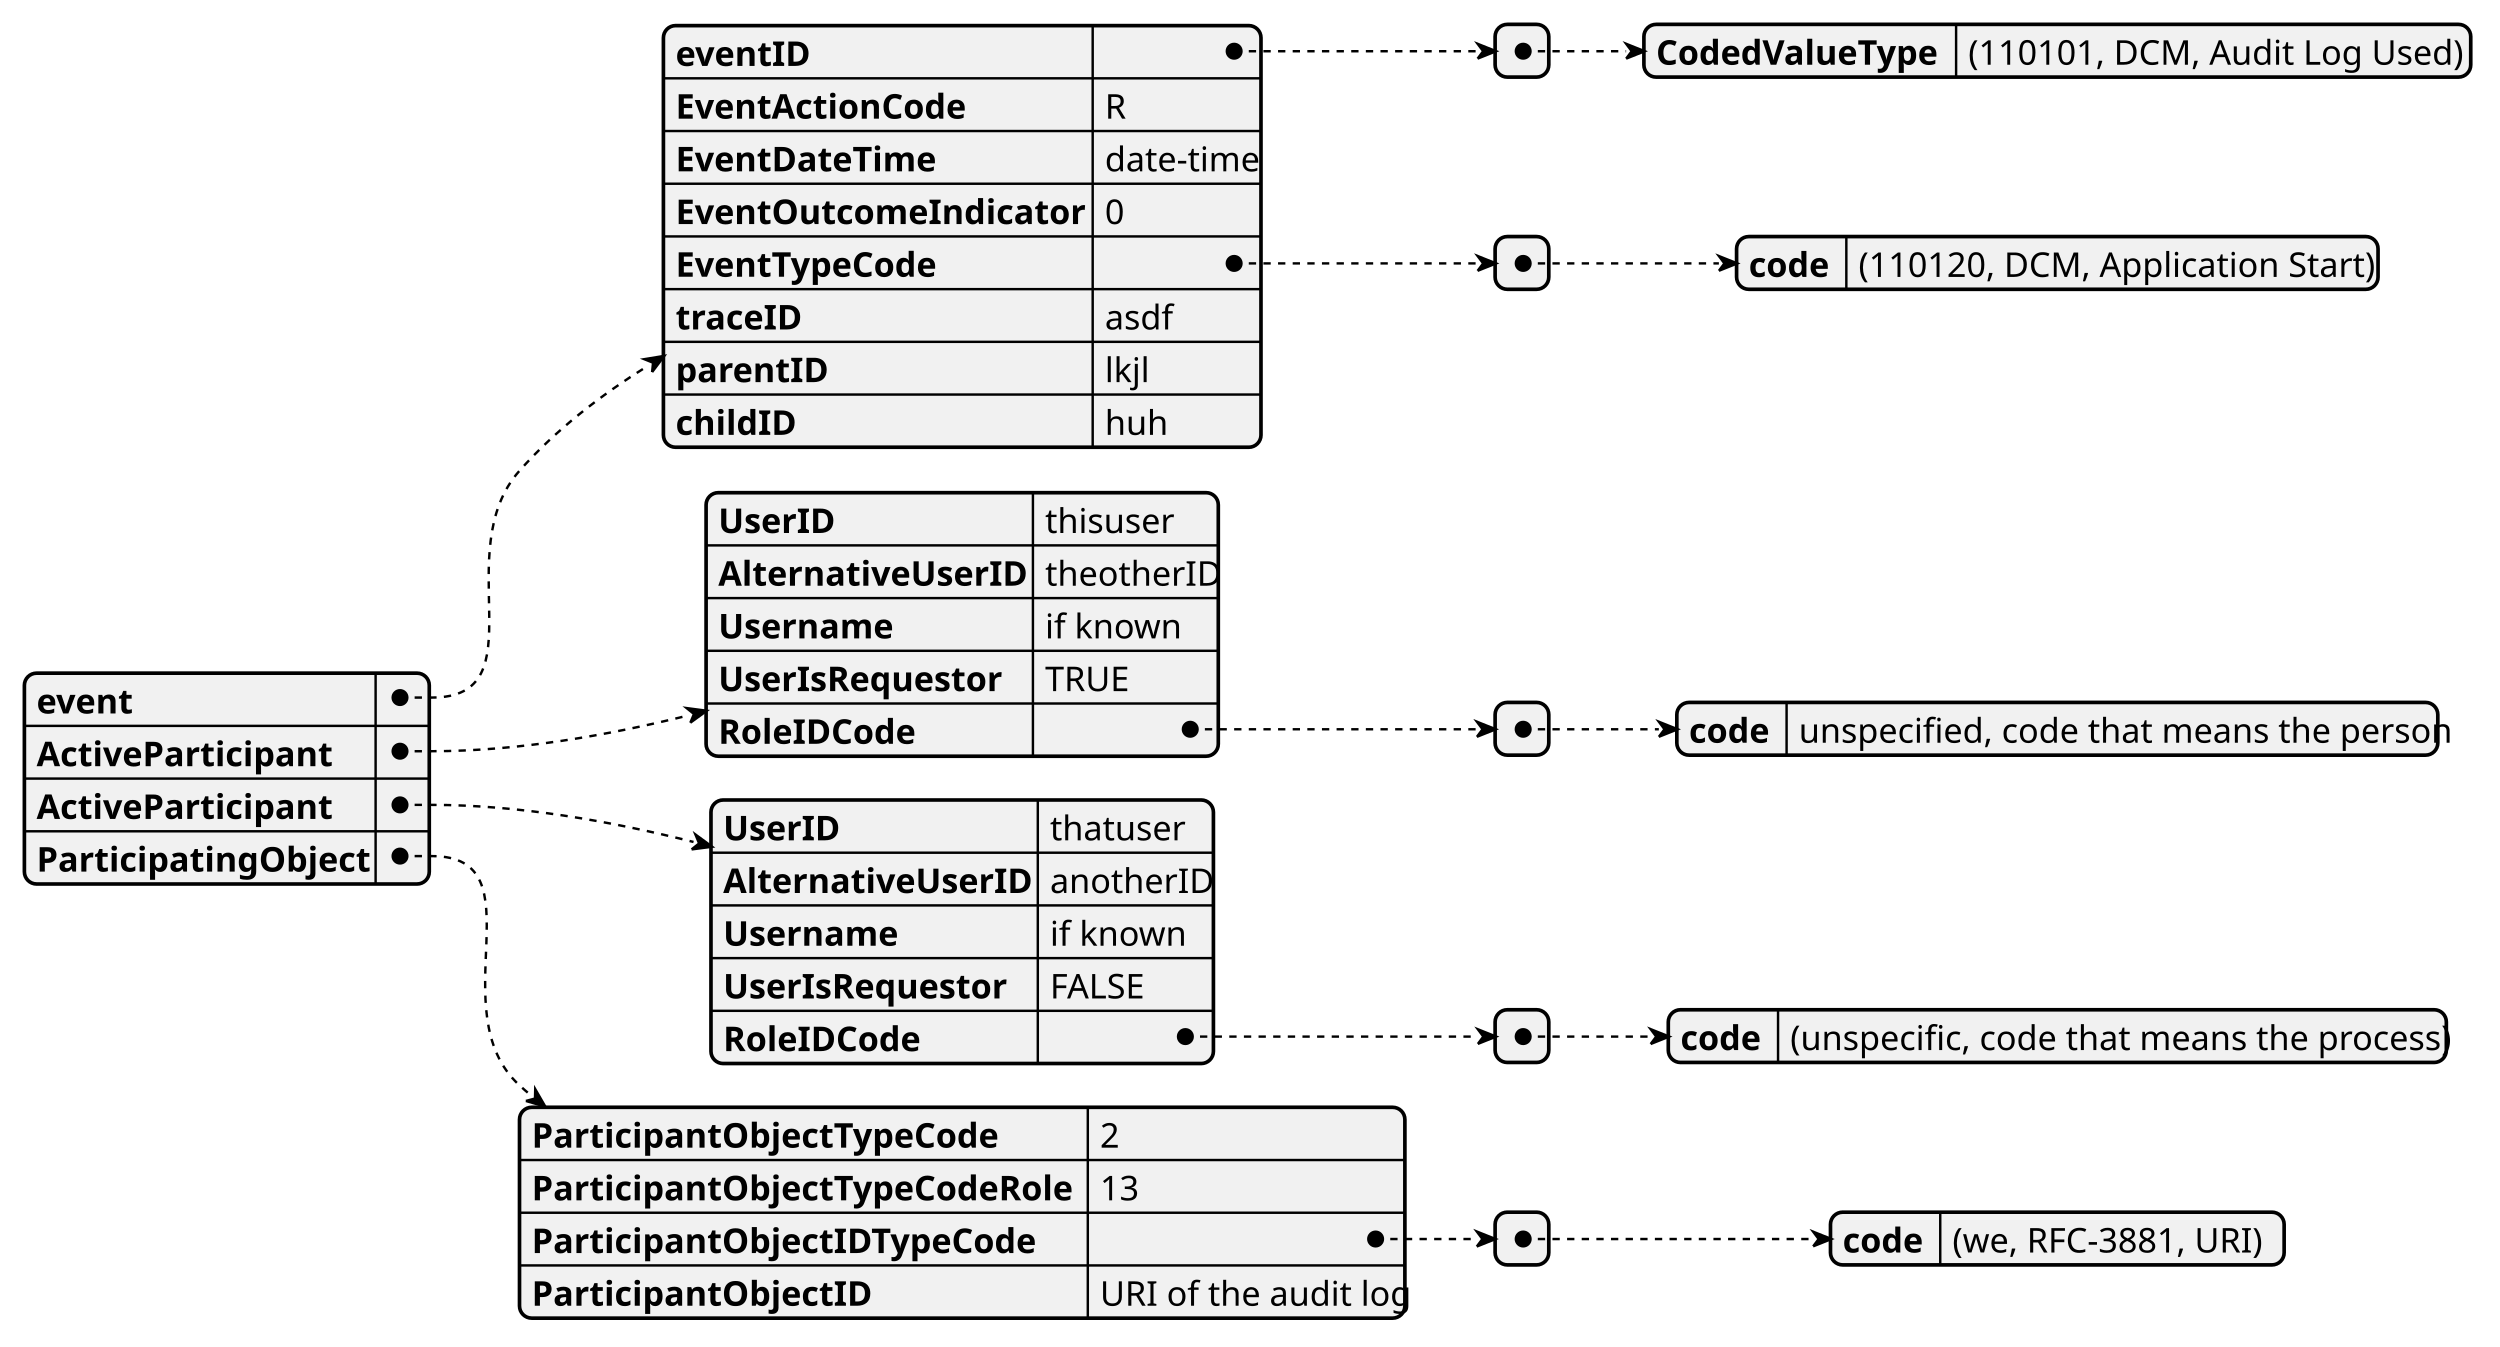
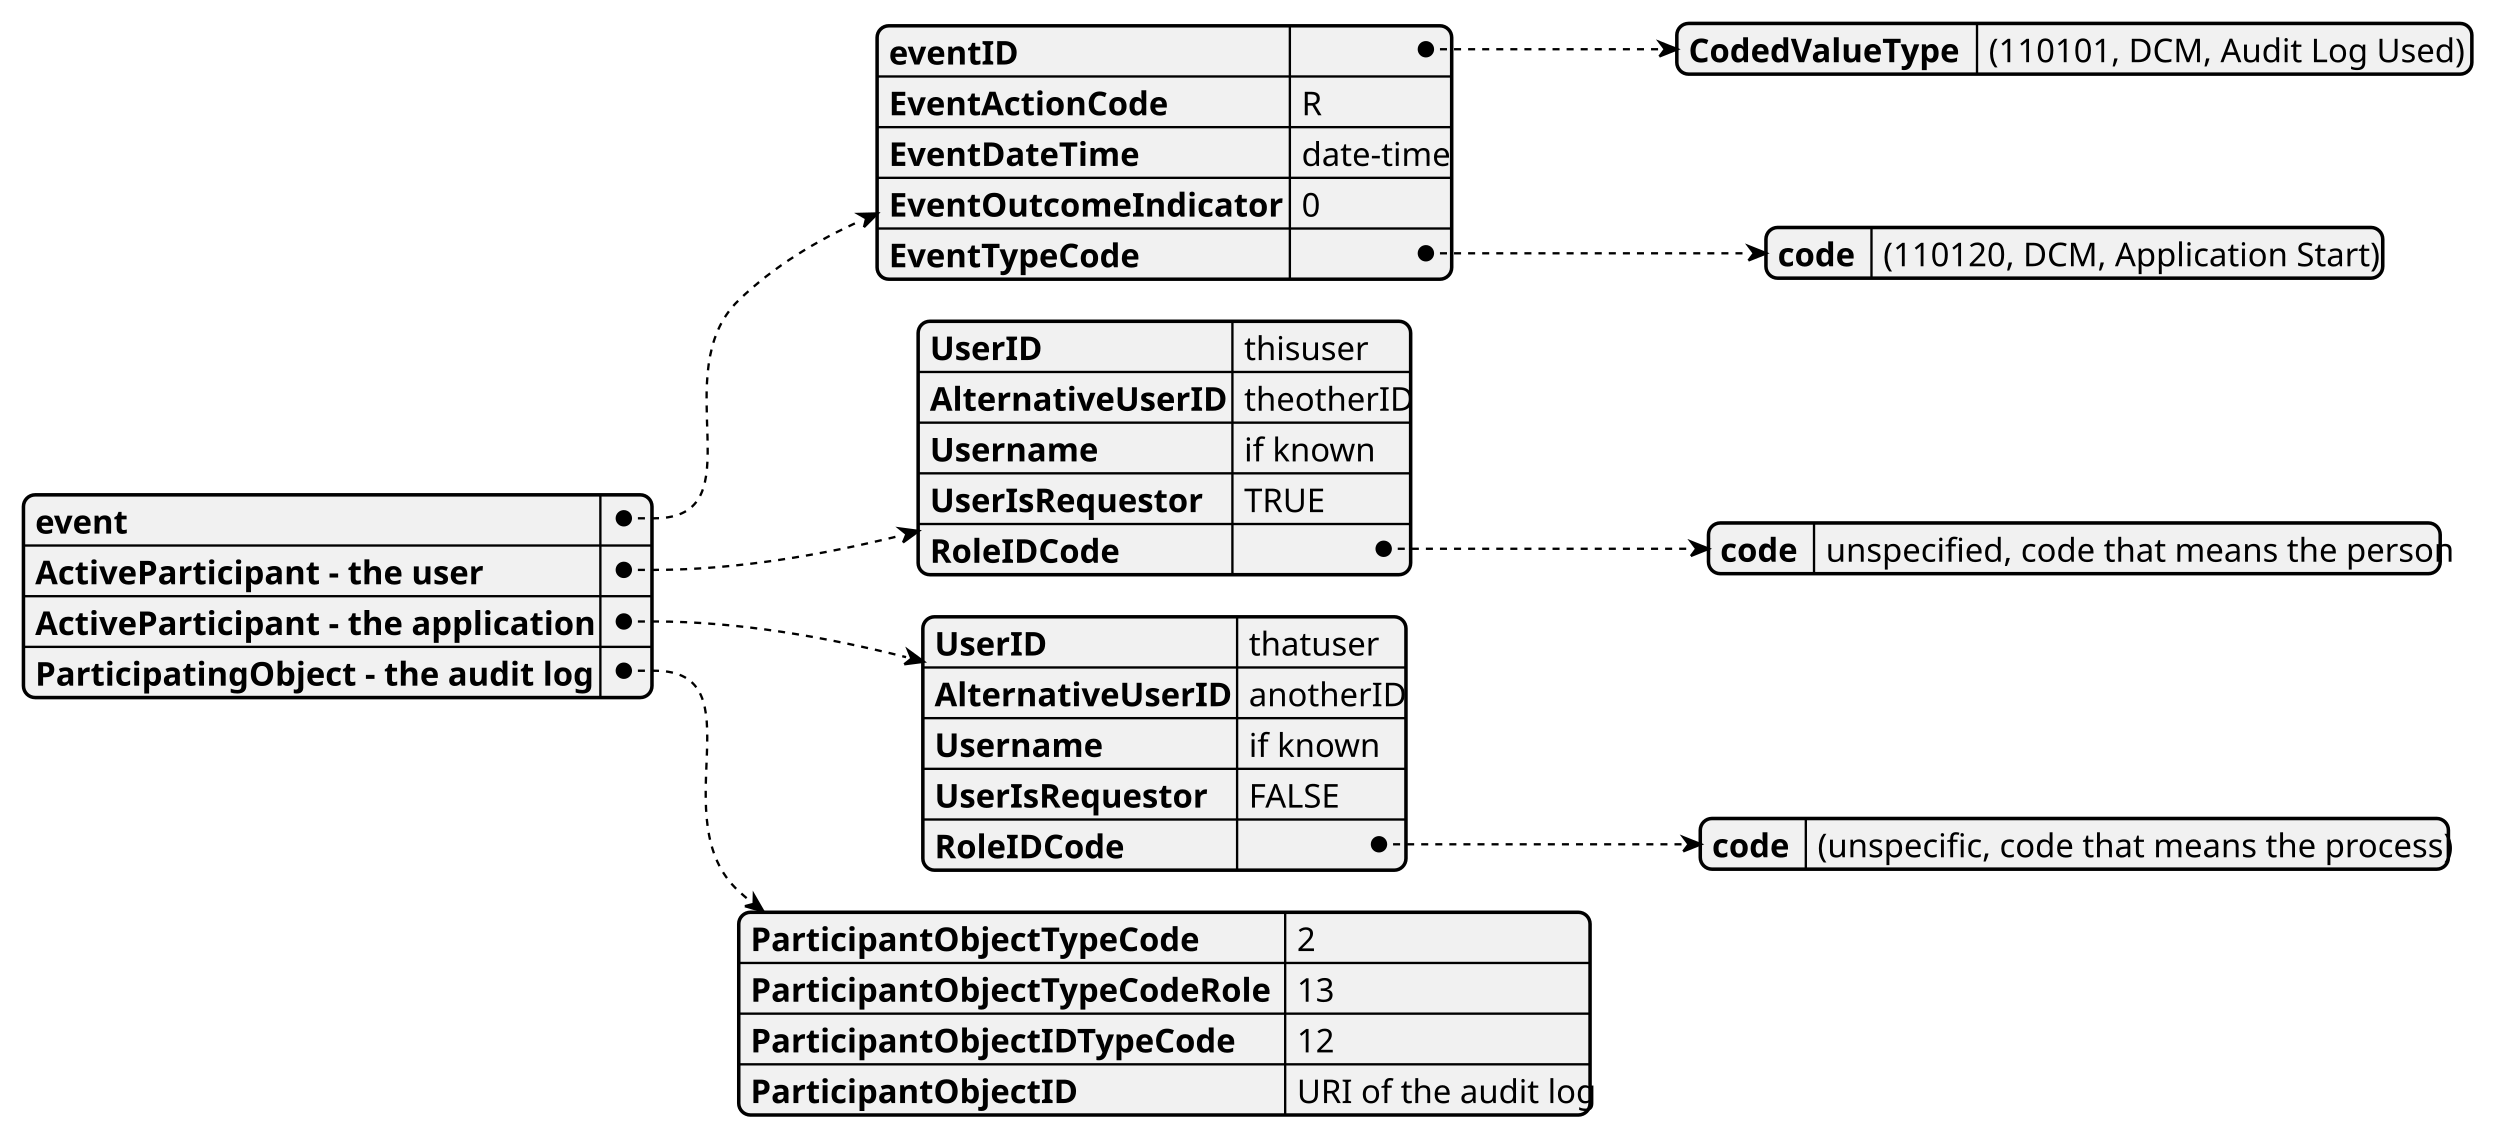
- <svg xmlns="http://www.w3.org/2000/svg" contentStyleType="text/css" height="552px" preserveAspectRatio="none" style="width:1025px;height:552px;background:#FFFFFF;" version="1.1" viewBox="0 0 1025 552" width="1025px" zoomAndPan="magnify">
+ <svg xmlns="http://www.w3.org/2000/svg" contentStyleType="text/css" height="487px" preserveAspectRatio="none" style="width:1066px;height:487px;background:#FFFFFF;" version="1.1" viewBox="0 0 1066 487" width="1066px" zoomAndPan="magnify">
  <defs />
  <g>
-     <rect fill="#F1F1F1" height="86.438" rx="5" ry="5" style="stroke:#F1F1F1;stroke-width:1.5;" width="166" x="10" y="276" />
-     <text fill="#000000" font-family="sans-serif" font-size="14" font-weight="bold" lengthAdjust="spacing" textLength="41" x="15" y="292.533">event</text>
-     <text fill="#000000" font-family="sans-serif" font-size="14" lengthAdjust="spacing" textLength="12" x="159" y="292.533">   </text>
-     <line style="stroke:#000000;stroke-width:1.0;" x1="154" x2="154" y1="276" y2="297.609" />
-     <line style="stroke:#000000;stroke-width:1.0;" x1="10" x2="176" y1="297.609" y2="297.609" />
-     <text fill="#000000" font-family="sans-serif" font-size="14" font-weight="bold" lengthAdjust="spacing" textLength="119" x="15" y="314.143">ActiveParticipant</text>
-     <text fill="#000000" font-family="sans-serif" font-size="14" lengthAdjust="spacing" textLength="12" x="159" y="314.143">   </text>
-     <line style="stroke:#000000;stroke-width:1.0;" x1="154" x2="154" y1="297.609" y2="319.219" />
-     <line style="stroke:#000000;stroke-width:1.0;" x1="10" x2="176" y1="319.219" y2="319.219" />
-     <text fill="#000000" font-family="sans-serif" font-size="14" font-weight="bold" lengthAdjust="spacing" textLength="119" x="15" y="335.752">ActiveParticipant</text>
-     <text fill="#000000" font-family="sans-serif" font-size="14" lengthAdjust="spacing" textLength="12" x="159" y="335.752">   </text>
-     <line style="stroke:#000000;stroke-width:1.0;" x1="154" x2="154" y1="319.219" y2="340.828" />
-     <line style="stroke:#000000;stroke-width:1.0;" x1="10" x2="176" y1="340.828" y2="340.828" />
-     <text fill="#000000" font-family="sans-serif" font-size="14" font-weight="bold" lengthAdjust="spacing" textLength="134" x="15" y="357.361">ParticipatingObject</text>
-     <text fill="#000000" font-family="sans-serif" font-size="14" lengthAdjust="spacing" textLength="12" x="159" y="357.361">   </text>
-     <line style="stroke:#000000;stroke-width:1.0;" x1="154" x2="154" y1="340.828" y2="362.438" />
-     <rect fill="none" height="86.438" rx="5" ry="5" style="stroke:#000000;stroke-width:1.5;" width="166" x="10" y="276" />
-     <rect fill="#F1F1F1" height="172.875" rx="5" ry="5" style="stroke:#F1F1F1;stroke-width:1.5;" width="245" x="272" y="10.5" />
-     <text fill="#000000" font-family="sans-serif" font-size="14" font-weight="bold" lengthAdjust="spacing" textLength="55" x="277" y="27.033">eventID</text>
-     <text fill="#000000" font-family="sans-serif" font-size="14" lengthAdjust="spacing" textLength="12" x="453" y="27.033">   </text>
-     <line style="stroke:#000000;stroke-width:1.0;" x1="448" x2="448" y1="10.5" y2="32.109" />
-     <line style="stroke:#000000;stroke-width:1.0;" x1="272" x2="517" y1="32.109" y2="32.109" />
-     <text fill="#000000" font-family="sans-serif" font-size="14" font-weight="bold" lengthAdjust="spacing" textLength="122" x="277" y="48.643">EventActionCode</text>
-     <text fill="#000000" font-family="sans-serif" font-size="14" lengthAdjust="spacing" textLength="10" x="453" y="48.643">R</text>
-     <line style="stroke:#000000;stroke-width:1.0;" x1="448" x2="448" y1="32.109" y2="53.719" />
-     <line style="stroke:#000000;stroke-width:1.0;" x1="272" x2="517" y1="53.719" y2="53.719" />
-     <text fill="#000000" font-family="sans-serif" font-size="14" font-weight="bold" lengthAdjust="spacing" textLength="106" x="277" y="70.252">EventDateTime</text>
-     <text fill="#000000" font-family="sans-serif" font-size="14" lengthAdjust="spacing" textLength="59" x="453" y="70.252">date-time</text>
-     <line style="stroke:#000000;stroke-width:1.0;" x1="448" x2="448" y1="53.719" y2="75.328" />
-     <line style="stroke:#000000;stroke-width:1.0;" x1="272" x2="517" y1="75.328" y2="75.328" />
-     <text fill="#000000" font-family="sans-serif" font-size="14" font-weight="bold" lengthAdjust="spacing" textLength="166" x="277" y="91.861">EventOutcomeIndicator</text>
-     <text fill="#000000" font-family="sans-serif" font-size="14" lengthAdjust="spacing" textLength="8" x="453" y="91.861">0</text>
-     <line style="stroke:#000000;stroke-width:1.0;" x1="448" x2="448" y1="75.328" y2="96.938" />
-     <line style="stroke:#000000;stroke-width:1.0;" x1="272" x2="517" y1="96.938" y2="96.938" />
-     <text fill="#000000" font-family="sans-serif" font-size="14" font-weight="bold" lengthAdjust="spacing" textLength="111" x="277" y="113.471">EventTypeCode</text>
-     <text fill="#000000" font-family="sans-serif" font-size="14" lengthAdjust="spacing" textLength="12" x="453" y="113.471">   </text>
-     <line style="stroke:#000000;stroke-width:1.0;" x1="448" x2="448" y1="96.938" y2="118.547" />
-     <line style="stroke:#000000;stroke-width:1.0;" x1="272" x2="517" y1="118.547" y2="118.547" />
-     <text fill="#000000" font-family="sans-serif" font-size="14" font-weight="bold" lengthAdjust="spacing" textLength="50" x="277" y="135.08">traceID</text>
-     <text fill="#000000" font-family="sans-serif" font-size="14" lengthAdjust="spacing" textLength="27" x="453" y="135.08">asdf</text>
-     <line style="stroke:#000000;stroke-width:1.0;" x1="448" x2="448" y1="118.547" y2="140.156" />
-     <line style="stroke:#000000;stroke-width:1.0;" x1="272" x2="517" y1="140.156" y2="140.156" />
-     <text fill="#000000" font-family="sans-serif" font-size="14" font-weight="bold" lengthAdjust="spacing" textLength="60" x="277" y="156.69">parentID</text>
-     <text fill="#000000" font-family="sans-serif" font-size="14" lengthAdjust="spacing" textLength="16" x="453" y="156.69">lkjl</text>
-     <line style="stroke:#000000;stroke-width:1.0;" x1="448" x2="448" y1="140.156" y2="161.766" />
-     <line style="stroke:#000000;stroke-width:1.0;" x1="272" x2="517" y1="161.766" y2="161.766" />
-     <text fill="#000000" font-family="sans-serif" font-size="14" font-weight="bold" lengthAdjust="spacing" textLength="48" x="277" y="178.299">childID</text>
-     <text fill="#000000" font-family="sans-serif" font-size="14" lengthAdjust="spacing" textLength="24" x="453" y="178.299">huh</text>
-     <line style="stroke:#000000;stroke-width:1.0;" x1="448" x2="448" y1="161.766" y2="183.375" />
-     <rect fill="none" height="172.875" rx="5" ry="5" style="stroke:#000000;stroke-width:1.5;" width="245" x="272" y="10.5" />
-     <rect fill="#F1F1F1" height="21.609" rx="5" ry="5" style="stroke:#F1F1F1;stroke-width:1.5;" width="22" x="613" y="10" />
-     <text fill="#000000" font-family="sans-serif" font-size="14" lengthAdjust="spacing" textLength="12" x="618" y="26.533">   </text>
-     <rect fill="none" height="21.609" rx="5" ry="5" style="stroke:#000000;stroke-width:1.5;" width="22" x="613" y="10" />
-     <rect fill="#F1F1F1" height="21.609" rx="5" ry="5" style="stroke:#F1F1F1;stroke-width:1.5;" width="339" x="674" y="10" />
-     <text fill="#000000" font-family="sans-serif" font-size="14" font-weight="bold" lengthAdjust="spacing" textLength="118" x="679" y="26.533">CodedValueType</text>
-     <text fill="#000000" font-family="sans-serif" font-size="14" lengthAdjust="spacing" textLength="201" x="807" y="26.533">(110101, DCM, Audit Log Used)</text>
-     <line style="stroke:#000000;stroke-width:1.0;" x1="802" x2="802" y1="10" y2="31.609" />
-     <rect fill="none" height="21.609" rx="5" ry="5" style="stroke:#000000;stroke-width:1.5;" width="339" x="674" y="10" />
-     <rect fill="#F1F1F1" height="21.609" rx="5" ry="5" style="stroke:#F1F1F1;stroke-width:1.5;" width="22" x="613" y="97" />
-     <text fill="#000000" font-family="sans-serif" font-size="14" lengthAdjust="spacing" textLength="12" x="618" y="113.533">   </text>
-     <rect fill="none" height="21.609" rx="5" ry="5" style="stroke:#000000;stroke-width:1.5;" width="22" x="613" y="97" />
-     <rect fill="#F1F1F1" height="21.609" rx="5" ry="5" style="stroke:#F1F1F1;stroke-width:1.5;" width="263" x="712" y="97" />
-     <text fill="#000000" font-family="sans-serif" font-size="14" font-weight="bold" lengthAdjust="spacing" textLength="35" x="717" y="113.533">code</text>
-     <text fill="#000000" font-family="sans-serif" font-size="14" lengthAdjust="spacing" textLength="208" x="762" y="113.533">(110120, DCM, Application Start)</text>
-     <line style="stroke:#000000;stroke-width:1.0;" x1="757" x2="757" y1="97" y2="118.609" />
-     <rect fill="none" height="21.609" rx="5" ry="5" style="stroke:#000000;stroke-width:1.5;" width="263" x="712" y="97" />
-     <rect fill="#F1F1F1" height="108.047" rx="5" ry="5" style="stroke:#F1F1F1;stroke-width:1.5;" width="210" x="289.5" y="202" />
-     <text fill="#000000" font-family="sans-serif" font-size="14" font-weight="bold" lengthAdjust="spacing" textLength="47" x="294.5" y="218.533">UserID</text>
-     <text fill="#000000" font-family="sans-serif" font-size="14" lengthAdjust="spacing" textLength="50" x="428.5" y="218.533">thisuser</text>
-     <line style="stroke:#000000;stroke-width:1.0;" x1="423.5" x2="423.5" y1="202" y2="223.609" />
-     <line style="stroke:#000000;stroke-width:1.0;" x1="289.5" x2="499.5" y1="223.609" y2="223.609" />
-     <text fill="#000000" font-family="sans-serif" font-size="14" font-weight="bold" lengthAdjust="spacing" textLength="124" x="294.5" y="240.143">AlternativeUserID</text>
-     <text fill="#000000" font-family="sans-serif" font-size="14" lengthAdjust="spacing" textLength="66" x="428.5" y="240.143">theotherID</text>
-     <line style="stroke:#000000;stroke-width:1.0;" x1="423.5" x2="423.5" y1="223.609" y2="245.219" />
-     <line style="stroke:#000000;stroke-width:1.0;" x1="289.5" x2="499.5" y1="245.219" y2="245.219" />
-     <text fill="#000000" font-family="sans-serif" font-size="14" font-weight="bold" lengthAdjust="spacing" textLength="71" x="294.5" y="261.752">Username</text>
-     <text fill="#000000" font-family="sans-serif" font-size="14" lengthAdjust="spacing" textLength="51" x="428.5" y="261.752">if known</text>
-     <line style="stroke:#000000;stroke-width:1.0;" x1="423.5" x2="423.5" y1="245.219" y2="266.828" />
-     <line style="stroke:#000000;stroke-width:1.0;" x1="289.5" x2="499.5" y1="266.828" y2="266.828" />
-     <text fill="#000000" font-family="sans-serif" font-size="14" font-weight="bold" lengthAdjust="spacing" textLength="119" x="294.5" y="283.361">UserIsRequestor</text>
-     <text fill="#000000" font-family="sans-serif" font-size="14" lengthAdjust="spacing" textLength="37" x="428.5" y="283.361">TRUE</text>
-     <line style="stroke:#000000;stroke-width:1.0;" x1="423.5" x2="423.5" y1="266.828" y2="288.438" />
-     <line style="stroke:#000000;stroke-width:1.0;" x1="289.5" x2="499.5" y1="288.438" y2="288.438" />
-     <text fill="#000000" font-family="sans-serif" font-size="14" font-weight="bold" lengthAdjust="spacing" textLength="83" x="294.5" y="304.971">RoleIDCode</text>
-     <text fill="#000000" font-family="sans-serif" font-size="14" lengthAdjust="spacing" textLength="12" x="428.5" y="304.971">   </text>
-     <line style="stroke:#000000;stroke-width:1.0;" x1="423.5" x2="423.5" y1="288.438" y2="310.047" />
-     <rect fill="none" height="108.047" rx="5" ry="5" style="stroke:#000000;stroke-width:1.5;" width="210" x="289.5" y="202" />
-     <rect fill="#F1F1F1" height="21.609" rx="5" ry="5" style="stroke:#F1F1F1;stroke-width:1.5;" width="22" x="613" y="288" />
-     <text fill="#000000" font-family="sans-serif" font-size="14" lengthAdjust="spacing" textLength="12" x="618" y="304.533">   </text>
-     <rect fill="none" height="21.609" rx="5" ry="5" style="stroke:#000000;stroke-width:1.5;" width="22" x="613" y="288" />
-     <rect fill="#F1F1F1" height="21.609" rx="5" ry="5" style="stroke:#F1F1F1;stroke-width:1.5;" width="312" x="687.5" y="288" />
-     <text fill="#000000" font-family="sans-serif" font-size="14" font-weight="bold" lengthAdjust="spacing" textLength="35" x="692.5" y="304.533">code</text>
-     <text fill="#000000" font-family="sans-serif" font-size="14" lengthAdjust="spacing" textLength="257" x="737.5" y="304.533">unspecified, code that means the person</text>
-     <line style="stroke:#000000;stroke-width:1.0;" x1="732.5" x2="732.5" y1="288" y2="309.609" />
-     <rect fill="none" height="21.609" rx="5" ry="5" style="stroke:#000000;stroke-width:1.5;" width="312" x="687.5" y="288" />
-     <rect fill="#F1F1F1" height="108.047" rx="5" ry="5" style="stroke:#F1F1F1;stroke-width:1.5;" width="206" x="291.5" y="328" />
-     <text fill="#000000" font-family="sans-serif" font-size="14" font-weight="bold" lengthAdjust="spacing" textLength="47" x="296.5" y="344.533">UserID</text>
-     <text fill="#000000" font-family="sans-serif" font-size="14" lengthAdjust="spacing" textLength="52" x="430.5" y="344.533">thatuser</text>
-     <line style="stroke:#000000;stroke-width:1.0;" x1="425.5" x2="425.5" y1="328" y2="349.609" />
-     <line style="stroke:#000000;stroke-width:1.0;" x1="291.5" x2="497.5" y1="349.609" y2="349.609" />
-     <text fill="#000000" font-family="sans-serif" font-size="14" font-weight="bold" lengthAdjust="spacing" textLength="124" x="296.5" y="366.143">AlternativeUserID</text>
-     <text fill="#000000" font-family="sans-serif" font-size="14" lengthAdjust="spacing" textLength="62" x="430.5" y="366.143">anotherID</text>
-     <line style="stroke:#000000;stroke-width:1.0;" x1="425.5" x2="425.5" y1="349.609" y2="371.219" />
-     <line style="stroke:#000000;stroke-width:1.0;" x1="291.5" x2="497.5" y1="371.219" y2="371.219" />
-     <text fill="#000000" font-family="sans-serif" font-size="14" font-weight="bold" lengthAdjust="spacing" textLength="71" x="296.5" y="387.752">Username</text>
-     <text fill="#000000" font-family="sans-serif" font-size="14" lengthAdjust="spacing" textLength="51" x="430.5" y="387.752">if known</text>
-     <line style="stroke:#000000;stroke-width:1.0;" x1="425.5" x2="425.5" y1="371.219" y2="392.828" />
-     <line style="stroke:#000000;stroke-width:1.0;" x1="291.5" x2="497.5" y1="392.828" y2="392.828" />
-     <text fill="#000000" font-family="sans-serif" font-size="14" font-weight="bold" lengthAdjust="spacing" textLength="119" x="296.5" y="409.361">UserIsRequestor</text>
-     <text fill="#000000" font-family="sans-serif" font-size="14" lengthAdjust="spacing" textLength="44" x="430.5" y="409.361">FALSE</text>
-     <line style="stroke:#000000;stroke-width:1.0;" x1="425.5" x2="425.5" y1="392.828" y2="414.438" />
-     <line style="stroke:#000000;stroke-width:1.0;" x1="291.5" x2="497.5" y1="414.438" y2="414.438" />
-     <text fill="#000000" font-family="sans-serif" font-size="14" font-weight="bold" lengthAdjust="spacing" textLength="83" x="296.5" y="430.971">RoleIDCode</text>
-     <text fill="#000000" font-family="sans-serif" font-size="14" lengthAdjust="spacing" textLength="12" x="430.5" y="430.971">   </text>
-     <line style="stroke:#000000;stroke-width:1.0;" x1="425.5" x2="425.5" y1="414.438" y2="436.047" />
-     <rect fill="none" height="108.047" rx="5" ry="5" style="stroke:#000000;stroke-width:1.5;" width="206" x="291.5" y="328" />
-     <rect fill="#F1F1F1" height="21.609" rx="5" ry="5" style="stroke:#F1F1F1;stroke-width:1.5;" width="22" x="613" y="414" />
-     <text fill="#000000" font-family="sans-serif" font-size="14" lengthAdjust="spacing" textLength="12" x="618" y="430.533">   </text>
-     <rect fill="none" height="21.609" rx="5" ry="5" style="stroke:#000000;stroke-width:1.5;" width="22" x="613" y="414" />
-     <rect fill="#F1F1F1" height="21.609" rx="5" ry="5" style="stroke:#F1F1F1;stroke-width:1.5;" width="319" x="684" y="414" />
-     <text fill="#000000" font-family="sans-serif" font-size="14" font-weight="bold" lengthAdjust="spacing" textLength="35" x="689" y="430.533">code</text>
-     <text fill="#000000" font-family="sans-serif" font-size="14" lengthAdjust="spacing" textLength="264" x="734" y="430.533">(unspecific, code that means the process)</text>
-     <line style="stroke:#000000;stroke-width:1.0;" x1="729" x2="729" y1="414" y2="435.609" />
-     <rect fill="none" height="21.609" rx="5" ry="5" style="stroke:#000000;stroke-width:1.5;" width="319" x="684" y="414" />
-     <rect fill="#F1F1F1" height="86.438" rx="5" ry="5" style="stroke:#F1F1F1;stroke-width:1.5;" width="363" x="213" y="454" />
-     <text fill="#000000" font-family="sans-serif" font-size="14" font-weight="bold" lengthAdjust="spacing" textLength="191" x="218" y="470.533">ParticipantObjectTypeCode</text>
-     <text fill="#000000" font-family="sans-serif" font-size="14" lengthAdjust="spacing" textLength="8" x="451" y="470.533">2</text>
-     <line style="stroke:#000000;stroke-width:1.0;" x1="446" x2="446" y1="454" y2="475.609" />
-     <line style="stroke:#000000;stroke-width:1.0;" x1="213" x2="576" y1="475.609" y2="475.609" />
-     <text fill="#000000" font-family="sans-serif" font-size="14" font-weight="bold" lengthAdjust="spacing" textLength="223" x="218" y="492.143">ParticipantObjectTypeCodeRole</text>
-     <text fill="#000000" font-family="sans-serif" font-size="14" lengthAdjust="spacing" textLength="16" x="451" y="492.143">13</text>
-     <line style="stroke:#000000;stroke-width:1.0;" x1="446" x2="446" y1="475.609" y2="497.219" />
-     <line style="stroke:#000000;stroke-width:1.0;" x1="213" x2="576" y1="497.219" y2="497.219" />
-     <text fill="#000000" font-family="sans-serif" font-size="14" font-weight="bold" lengthAdjust="spacing" textLength="205" x="218" y="513.752">ParticipantObjectIDTypeCode</text>
-     <text fill="#000000" font-family="sans-serif" font-size="14" lengthAdjust="spacing" textLength="12" x="451" y="513.752">   </text>
-     <line style="stroke:#000000;stroke-width:1.0;" x1="446" x2="446" y1="497.219" y2="518.828" />
-     <line style="stroke:#000000;stroke-width:1.0;" x1="213" x2="576" y1="518.828" y2="518.828" />
-     <text fill="#000000" font-family="sans-serif" font-size="14" font-weight="bold" lengthAdjust="spacing" textLength="135" x="218" y="535.361">ParticipantObjectID</text>
-     <text fill="#000000" font-family="sans-serif" font-size="14" lengthAdjust="spacing" textLength="120" x="451" y="535.361">URI of the audit log</text>
-     <line style="stroke:#000000;stroke-width:1.0;" x1="446" x2="446" y1="518.828" y2="540.438" />
-     <rect fill="none" height="86.438" rx="5" ry="5" style="stroke:#000000;stroke-width:1.5;" width="363" x="213" y="454" />
-     <rect fill="#F1F1F1" height="21.609" rx="5" ry="5" style="stroke:#F1F1F1;stroke-width:1.5;" width="22" x="613" y="497" />
-     <text fill="#000000" font-family="sans-serif" font-size="14" lengthAdjust="spacing" textLength="12" x="618" y="513.533">   </text>
-     <rect fill="none" height="21.609" rx="5" ry="5" style="stroke:#000000;stroke-width:1.5;" width="22" x="613" y="497" />
-     <rect fill="#F1F1F1" height="21.609" rx="5" ry="5" style="stroke:#F1F1F1;stroke-width:1.5;" width="186" x="750.5" y="497" />
-     <text fill="#000000" font-family="sans-serif" font-size="14" font-weight="bold" lengthAdjust="spacing" textLength="35" x="755.5" y="513.533">code</text>
-     <text fill="#000000" font-family="sans-serif" font-size="14" lengthAdjust="spacing" textLength="131" x="800.5" y="513.533">(we, RFC-3881, URI)</text>
-     <line style="stroke:#000000;stroke-width:1.0;" x1="795.5" x2="795.5" y1="497" y2="518.609" />
-     <rect fill="none" height="21.609" rx="5" ry="5" style="stroke:#000000;stroke-width:1.5;" width="186" x="750.5" y="497" />
-     <path d="M624.504,21 L637.504,21 C644.731,21 654.83,21 666.709,21 " fill="none" style="stroke:#000000;stroke-width:1.0;stroke-dasharray:3.0,3.0;" />
-     <path d="M666.709,24.047 L668.994,21 L666.709,17.953 L674.326,21 L666.709,24.047 " fill="#000000" style="stroke:#000000;stroke-width:1.0;" />
-     <ellipse cx="624.504" cy="21" fill="#000000" rx="3" ry="3" style="stroke:#000000;stroke-width:1.0;" />
-     <path d="M506,21 L519,21 C549.399,21 584.725,21 605.812,21 " fill="none" style="stroke:#000000;stroke-width:1.0;stroke-dasharray:3.0,3.0;" />
-     <path d="M605.812,24.04 L608.092,21 L605.812,17.96 L613.412,21 L605.812,24.04 " fill="#000000" style="stroke:#000000;stroke-width:1.0;" />
-     <ellipse cx="506" cy="21" fill="#000000" rx="3" ry="3" style="stroke:#000000;stroke-width:1.0;" />
-     <path d="M624.504,108 L637.504,108 C651.646,108 676.786,108 704.74,108 " fill="none" style="stroke:#000000;stroke-width:1.0;stroke-dasharray:3.0,3.0;" />
-     <path d="M704.74,111.022 L707.007,108 L704.74,104.978 L712.296,108 L704.74,111.022 " fill="#000000" style="stroke:#000000;stroke-width:1.0;" />
-     <ellipse cx="624.504" cy="108" fill="#000000" rx="3" ry="3" style="stroke:#000000;stroke-width:1.0;" />
-     <path d="M506,108 L519,108 C549.399,108 584.725,108 605.812,108 " fill="none" style="stroke:#000000;stroke-width:1.0;stroke-dasharray:3.0,3.0;" />
-     <path d="M605.812,111.04 L608.092,108 L605.812,104.96 L613.412,108 L605.812,111.04 " fill="#000000" style="stroke:#000000;stroke-width:1.0;" />
-     <ellipse cx="506" cy="108" fill="#000000" rx="3" ry="3" style="stroke:#000000;stroke-width:1.0;" />
-     <path d="M164,286 L177,286 C221.322,286 183.567,226.139 213,193 C227.855,176.274 246.335,161.973 265.762,149.913 " fill="none" style="stroke:#000000;stroke-width:1.0;stroke-dasharray:3.0,3.0;" />
-     <path d="M267.364,152.562 L267.749,148.712 L264.161,147.265 L272.383,145.91 L267.364,152.562 " fill="#000000" style="stroke:#000000;stroke-width:1.0;" />
-     <ellipse cx="164" cy="286" fill="#000000" rx="3" ry="3" style="stroke:#000000;stroke-width:1.0;" />
-     <path d="M624.504,299 L637.504,299 C647.322,299 662.44,299 680.121,299 " fill="none" style="stroke:#000000;stroke-width:1.0;stroke-dasharray:3.0,3.0;" />
-     <path d="M680.121,302.091 L682.439,299 L680.121,295.909 L687.847,299 L680.121,302.091 " fill="#000000" style="stroke:#000000;stroke-width:1.0;" />
-     <ellipse cx="624.504" cy="299" fill="#000000" rx="3" ry="3" style="stroke:#000000;stroke-width:1.0;" />
-     <path d="M488,299 L501,299 C538.017,299 581.274,299 605.52,299 " fill="none" style="stroke:#000000;stroke-width:1.0;stroke-dasharray:3.0,3.0;" />
-     <path d="M605.52,302.097 L607.842,299 L605.52,295.903 L613.261,299 L605.52,302.097 " fill="#000000" style="stroke:#000000;stroke-width:1.0;" />
-     <ellipse cx="488" cy="299" fill="#000000" rx="3" ry="3" style="stroke:#000000;stroke-width:1.0;" />
-     <path d="M164,308 L177,308 C211.756,308 248.802,301.614 282.265,293.317 " fill="none" style="stroke:#000000;stroke-width:1.0;stroke-dasharray:3.0,3.0;" />
-     <path d="M283.03,296.329 L284.523,292.743 L281.499,290.306 L289.793,291.404 L283.03,296.329 " fill="#000000" style="stroke:#000000;stroke-width:1.0;" />
-     <ellipse cx="164" cy="308" fill="#000000" rx="3" ry="3" style="stroke:#000000;stroke-width:1.0;" />
-     <path d="M624.504,425 L637.504,425 C646.694,425 660.527,425 676.759,425 " fill="none" style="stroke:#000000;stroke-width:1.0;stroke-dasharray:3.0,3.0;" />
-     <path d="M676.759,428.047 L679.045,425 L676.759,421.953 L684.378,425 L676.759,428.047 " fill="#000000" style="stroke:#000000;stroke-width:1.0;" />
-     <ellipse cx="624.504" cy="425" fill="#000000" rx="3" ry="3" style="stroke:#000000;stroke-width:1.0;" />
-     <path d="M486,425 L499,425 C536.976,425 581.416,425 605.914,425 " fill="none" style="stroke:#000000;stroke-width:1.0;stroke-dasharray:3.0,3.0;" />
-     <path d="M605.914,428.002 L608.166,425 L605.914,421.998 L613.42,425 L605.914,428.002 " fill="#000000" style="stroke:#000000;stroke-width:1.0;" />
-     <ellipse cx="486" cy="425" fill="#000000" rx="3" ry="3" style="stroke:#000000;stroke-width:1.0;" />
-     <path d="M164,330 L177,330 C212.476,330 250.339,336.654 284.341,345.201 " fill="none" style="stroke:#000000;stroke-width:1.0;stroke-dasharray:3.0,3.0;" />
-     <path d="M283.553,348.26 L286.634,345.792 L285.128,342.143 L291.986,347.171 L283.553,348.26 " fill="#000000" style="stroke:#000000;stroke-width:1.0;" />
-     <ellipse cx="164" cy="330" fill="#000000" rx="3" ry="3" style="stroke:#000000;stroke-width:1.0;" />
-     <path d="M624.504,508 L637.504,508 C658.002,508 701.603,508 743.391,508 " fill="none" style="stroke:#000000;stroke-width:1.0;stroke-dasharray:3.0,3.0;" />
-     <path d="M743.391,511.001 L745.642,508 L743.391,504.999 L750.893,508 L743.391,511.001 " fill="#000000" style="stroke:#000000;stroke-width:1.0;" />
-     <ellipse cx="624.504" cy="508" fill="#000000" rx="3" ry="3" style="stroke:#000000;stroke-width:1.0;" />
-     <path d="M564,508 L577,508 C586.374,508 596.788,508 605.471,508 " fill="none" style="stroke:#000000;stroke-width:1.0;stroke-dasharray:3.0,3.0;" />
-     <path d="M605.471,511.082 L607.783,508 L605.471,504.918 L613.175,508 L605.471,511.082 " fill="#000000" style="stroke:#000000;stroke-width:1.0;" />
-     <ellipse cx="564" cy="508" fill="#000000" rx="3" ry="3" style="stroke:#000000;stroke-width:1.0;" />
-     <path d="M164,351 L177,351 C221.737,351 180.036,414.755 213,445 C214.476,446.354 215.984,447.673 217.523,448.957 " fill="none" style="stroke:#000000;stroke-width:1.0;stroke-dasharray:3.0,3.0;" />
-     <path d="M215.608,451.391 L219.348,450.394 L219.439,446.524 L223.607,453.745 L215.608,451.391 " fill="#000000" style="stroke:#000000;stroke-width:1.0;" />
-     <ellipse cx="164" cy="351" fill="#000000" rx="3" ry="3" style="stroke:#000000;stroke-width:1.0;" />
+     <rect fill="#F1F1F1" height="86.438" rx="5" ry="5" style="stroke:#F1F1F1;stroke-width:1.5;" width="268" x="10" y="211" />
+     <text fill="#000000" font-family="sans-serif" font-size="14" font-weight="bold" lengthAdjust="spacing" textLength="41" x="15" y="227.533">event</text>
+     <text fill="#000000" font-family="sans-serif" font-size="14" lengthAdjust="spacing" textLength="12" x="261" y="227.533">   </text>
+     <line style="stroke:#000000;stroke-width:1.0;" x1="256" x2="256" y1="211" y2="232.609" />
+     <line style="stroke:#000000;stroke-width:1.0;" x1="10" x2="278" y1="232.609" y2="232.609" />
+     <text fill="#000000" font-family="sans-serif" font-size="14" font-weight="bold" lengthAdjust="spacing" textLength="191" x="15" y="249.143">ActiveParticipant - the user</text>
+     <text fill="#000000" font-family="sans-serif" font-size="14" lengthAdjust="spacing" textLength="12" x="261" y="249.143">   </text>
+     <line style="stroke:#000000;stroke-width:1.0;" x1="256" x2="256" y1="232.609" y2="254.219" />
+     <line style="stroke:#000000;stroke-width:1.0;" x1="10" x2="278" y1="254.219" y2="254.219" />
+     <text fill="#000000" font-family="sans-serif" font-size="14" font-weight="bold" lengthAdjust="spacing" textLength="236" x="15" y="270.752">ActiveParticipant - the application</text>
+     <text fill="#000000" font-family="sans-serif" font-size="14" lengthAdjust="spacing" textLength="12" x="261" y="270.752">   </text>
+     <line style="stroke:#000000;stroke-width:1.0;" x1="256" x2="256" y1="254.219" y2="275.828" />
+     <line style="stroke:#000000;stroke-width:1.0;" x1="10" x2="278" y1="275.828" y2="275.828" />
+     <text fill="#000000" font-family="sans-serif" font-size="14" font-weight="bold" lengthAdjust="spacing" textLength="235" x="15" y="292.361">ParticipatingObject - the audit log</text>
+     <text fill="#000000" font-family="sans-serif" font-size="14" lengthAdjust="spacing" textLength="12" x="261" y="292.361">   </text>
+     <line style="stroke:#000000;stroke-width:1.0;" x1="256" x2="256" y1="275.828" y2="297.438" />
+     <rect fill="none" height="86.438" rx="5" ry="5" style="stroke:#000000;stroke-width:1.5;" width="268" x="10" y="211" />
+     <rect fill="#F1F1F1" height="108.047" rx="5" ry="5" style="stroke:#F1F1F1;stroke-width:1.5;" width="245" x="374" y="11" />
+     <text fill="#000000" font-family="sans-serif" font-size="14" font-weight="bold" lengthAdjust="spacing" textLength="55" x="379" y="27.533">eventID</text>
+     <text fill="#000000" font-family="sans-serif" font-size="14" lengthAdjust="spacing" textLength="12" x="555" y="27.533">   </text>
+     <line style="stroke:#000000;stroke-width:1.0;" x1="550" x2="550" y1="11" y2="32.609" />
+     <line style="stroke:#000000;stroke-width:1.0;" x1="374" x2="619" y1="32.609" y2="32.609" />
+     <text fill="#000000" font-family="sans-serif" font-size="14" font-weight="bold" lengthAdjust="spacing" textLength="122" x="379" y="49.143">EventActionCode</text>
+     <text fill="#000000" font-family="sans-serif" font-size="14" lengthAdjust="spacing" textLength="10" x="555" y="49.143">R</text>
+     <line style="stroke:#000000;stroke-width:1.0;" x1="550" x2="550" y1="32.609" y2="54.219" />
+     <line style="stroke:#000000;stroke-width:1.0;" x1="374" x2="619" y1="54.219" y2="54.219" />
+     <text fill="#000000" font-family="sans-serif" font-size="14" font-weight="bold" lengthAdjust="spacing" textLength="106" x="379" y="70.752">EventDateTime</text>
+     <text fill="#000000" font-family="sans-serif" font-size="14" lengthAdjust="spacing" textLength="59" x="555" y="70.752">date-time</text>
+     <line style="stroke:#000000;stroke-width:1.0;" x1="550" x2="550" y1="54.219" y2="75.828" />
+     <line style="stroke:#000000;stroke-width:1.0;" x1="374" x2="619" y1="75.828" y2="75.828" />
+     <text fill="#000000" font-family="sans-serif" font-size="14" font-weight="bold" lengthAdjust="spacing" textLength="166" x="379" y="92.361">EventOutcomeIndicator</text>
+     <text fill="#000000" font-family="sans-serif" font-size="14" lengthAdjust="spacing" textLength="8" x="555" y="92.361">0</text>
+     <line style="stroke:#000000;stroke-width:1.0;" x1="550" x2="550" y1="75.828" y2="97.438" />
+     <line style="stroke:#000000;stroke-width:1.0;" x1="374" x2="619" y1="97.438" y2="97.438" />
+     <text fill="#000000" font-family="sans-serif" font-size="14" font-weight="bold" lengthAdjust="spacing" textLength="111" x="379" y="113.971">EventTypeCode</text>
+     <text fill="#000000" font-family="sans-serif" font-size="14" lengthAdjust="spacing" textLength="12" x="555" y="113.971">   </text>
+     <line style="stroke:#000000;stroke-width:1.0;" x1="550" x2="550" y1="97.438" y2="119.047" />
+     <rect fill="none" height="108.047" rx="5" ry="5" style="stroke:#000000;stroke-width:1.5;" width="245" x="374" y="11" />
+     <rect fill="#F1F1F1" height="21.609" rx="5" ry="5" style="stroke:#F1F1F1;stroke-width:1.5;" width="339" x="715" y="10" />
+     <text fill="#000000" font-family="sans-serif" font-size="14" font-weight="bold" lengthAdjust="spacing" textLength="118" x="720" y="26.533">CodedValueType</text>
+     <text fill="#000000" font-family="sans-serif" font-size="14" lengthAdjust="spacing" textLength="201" x="848" y="26.533">(110101, DCM, Audit Log Used)</text>
+     <line style="stroke:#000000;stroke-width:1.0;" x1="843" x2="843" y1="10" y2="31.609" />
+     <rect fill="none" height="21.609" rx="5" ry="5" style="stroke:#000000;stroke-width:1.5;" width="339" x="715" y="10" />
+     <rect fill="#F1F1F1" height="21.609" rx="5" ry="5" style="stroke:#F1F1F1;stroke-width:1.5;" width="263" x="753" y="97" />
+     <text fill="#000000" font-family="sans-serif" font-size="14" font-weight="bold" lengthAdjust="spacing" textLength="35" x="758" y="113.533">code</text>
+     <text fill="#000000" font-family="sans-serif" font-size="14" lengthAdjust="spacing" textLength="208" x="803" y="113.533">(110120, DCM, Application Start)</text>
+     <line style="stroke:#000000;stroke-width:1.0;" x1="798" x2="798" y1="97" y2="118.609" />
+     <rect fill="none" height="21.609" rx="5" ry="5" style="stroke:#000000;stroke-width:1.5;" width="263" x="753" y="97" />
+     <rect fill="#F1F1F1" height="108.047" rx="5" ry="5" style="stroke:#F1F1F1;stroke-width:1.5;" width="210" x="391.5" y="137" />
+     <text fill="#000000" font-family="sans-serif" font-size="14" font-weight="bold" lengthAdjust="spacing" textLength="47" x="396.5" y="153.533">UserID</text>
+     <text fill="#000000" font-family="sans-serif" font-size="14" lengthAdjust="spacing" textLength="50" x="530.5" y="153.533">thisuser</text>
+     <line style="stroke:#000000;stroke-width:1.0;" x1="525.5" x2="525.5" y1="137" y2="158.609" />
+     <line style="stroke:#000000;stroke-width:1.0;" x1="391.5" x2="601.5" y1="158.609" y2="158.609" />
+     <text fill="#000000" font-family="sans-serif" font-size="14" font-weight="bold" lengthAdjust="spacing" textLength="124" x="396.5" y="175.143">AlternativeUserID</text>
+     <text fill="#000000" font-family="sans-serif" font-size="14" lengthAdjust="spacing" textLength="66" x="530.5" y="175.143">theotherID</text>
+     <line style="stroke:#000000;stroke-width:1.0;" x1="525.5" x2="525.5" y1="158.609" y2="180.219" />
+     <line style="stroke:#000000;stroke-width:1.0;" x1="391.5" x2="601.5" y1="180.219" y2="180.219" />
+     <text fill="#000000" font-family="sans-serif" font-size="14" font-weight="bold" lengthAdjust="spacing" textLength="71" x="396.5" y="196.752">Username</text>
+     <text fill="#000000" font-family="sans-serif" font-size="14" lengthAdjust="spacing" textLength="51" x="530.5" y="196.752">if known</text>
+     <line style="stroke:#000000;stroke-width:1.0;" x1="525.5" x2="525.5" y1="180.219" y2="201.828" />
+     <line style="stroke:#000000;stroke-width:1.0;" x1="391.5" x2="601.5" y1="201.828" y2="201.828" />
+     <text fill="#000000" font-family="sans-serif" font-size="14" font-weight="bold" lengthAdjust="spacing" textLength="119" x="396.5" y="218.361">UserIsRequestor</text>
+     <text fill="#000000" font-family="sans-serif" font-size="14" lengthAdjust="spacing" textLength="37" x="530.5" y="218.361">TRUE</text>
+     <line style="stroke:#000000;stroke-width:1.0;" x1="525.5" x2="525.5" y1="201.828" y2="223.438" />
+     <line style="stroke:#000000;stroke-width:1.0;" x1="391.5" x2="601.5" y1="223.438" y2="223.438" />
+     <text fill="#000000" font-family="sans-serif" font-size="14" font-weight="bold" lengthAdjust="spacing" textLength="83" x="396.5" y="239.971">RoleIDCode</text>
+     <text fill="#000000" font-family="sans-serif" font-size="14" lengthAdjust="spacing" textLength="12" x="530.5" y="239.971">   </text>
+     <line style="stroke:#000000;stroke-width:1.0;" x1="525.5" x2="525.5" y1="223.438" y2="245.047" />
+     <rect fill="none" height="108.047" rx="5" ry="5" style="stroke:#000000;stroke-width:1.5;" width="210" x="391.5" y="137" />
+     <rect fill="#F1F1F1" height="21.609" rx="5" ry="5" style="stroke:#F1F1F1;stroke-width:1.5;" width="312" x="728.5" y="223" />
+     <text fill="#000000" font-family="sans-serif" font-size="14" font-weight="bold" lengthAdjust="spacing" textLength="35" x="733.5" y="239.533">code</text>
+     <text fill="#000000" font-family="sans-serif" font-size="14" lengthAdjust="spacing" textLength="257" x="778.5" y="239.533">unspecified, code that means the person</text>
+     <line style="stroke:#000000;stroke-width:1.0;" x1="773.5" x2="773.5" y1="223" y2="244.609" />
+     <rect fill="none" height="21.609" rx="5" ry="5" style="stroke:#000000;stroke-width:1.5;" width="312" x="728.5" y="223" />
+     <rect fill="#F1F1F1" height="108.047" rx="5" ry="5" style="stroke:#F1F1F1;stroke-width:1.5;" width="206" x="393.5" y="263" />
+     <text fill="#000000" font-family="sans-serif" font-size="14" font-weight="bold" lengthAdjust="spacing" textLength="47" x="398.5" y="279.533">UserID</text>
+     <text fill="#000000" font-family="sans-serif" font-size="14" lengthAdjust="spacing" textLength="52" x="532.5" y="279.533">thatuser</text>
+     <line style="stroke:#000000;stroke-width:1.0;" x1="527.5" x2="527.5" y1="263" y2="284.609" />
+     <line style="stroke:#000000;stroke-width:1.0;" x1="393.5" x2="599.5" y1="284.609" y2="284.609" />
+     <text fill="#000000" font-family="sans-serif" font-size="14" font-weight="bold" lengthAdjust="spacing" textLength="124" x="398.5" y="301.143">AlternativeUserID</text>
+     <text fill="#000000" font-family="sans-serif" font-size="14" lengthAdjust="spacing" textLength="62" x="532.5" y="301.143">anotherID</text>
+     <line style="stroke:#000000;stroke-width:1.0;" x1="527.5" x2="527.5" y1="284.609" y2="306.219" />
+     <line style="stroke:#000000;stroke-width:1.0;" x1="393.5" x2="599.5" y1="306.219" y2="306.219" />
+     <text fill="#000000" font-family="sans-serif" font-size="14" font-weight="bold" lengthAdjust="spacing" textLength="71" x="398.5" y="322.752">Username</text>
+     <text fill="#000000" font-family="sans-serif" font-size="14" lengthAdjust="spacing" textLength="51" x="532.5" y="322.752">if known</text>
+     <line style="stroke:#000000;stroke-width:1.0;" x1="527.5" x2="527.5" y1="306.219" y2="327.828" />
+     <line style="stroke:#000000;stroke-width:1.0;" x1="393.5" x2="599.5" y1="327.828" y2="327.828" />
+     <text fill="#000000" font-family="sans-serif" font-size="14" font-weight="bold" lengthAdjust="spacing" textLength="119" x="398.5" y="344.361">UserIsRequestor</text>
+     <text fill="#000000" font-family="sans-serif" font-size="14" lengthAdjust="spacing" textLength="44" x="532.5" y="344.361">FALSE</text>
+     <line style="stroke:#000000;stroke-width:1.0;" x1="527.5" x2="527.5" y1="327.828" y2="349.438" />
+     <line style="stroke:#000000;stroke-width:1.0;" x1="393.5" x2="599.5" y1="349.438" y2="349.438" />
+     <text fill="#000000" font-family="sans-serif" font-size="14" font-weight="bold" lengthAdjust="spacing" textLength="83" x="398.5" y="365.971">RoleIDCode</text>
+     <text fill="#000000" font-family="sans-serif" font-size="14" lengthAdjust="spacing" textLength="12" x="532.5" y="365.971">   </text>
+     <line style="stroke:#000000;stroke-width:1.0;" x1="527.5" x2="527.5" y1="349.438" y2="371.047" />
+     <rect fill="none" height="108.047" rx="5" ry="5" style="stroke:#000000;stroke-width:1.5;" width="206" x="393.5" y="263" />
+     <rect fill="#F1F1F1" height="21.609" rx="5" ry="5" style="stroke:#F1F1F1;stroke-width:1.5;" width="319" x="725" y="349" />
+     <text fill="#000000" font-family="sans-serif" font-size="14" font-weight="bold" lengthAdjust="spacing" textLength="35" x="730" y="365.533">code</text>
+     <text fill="#000000" font-family="sans-serif" font-size="14" lengthAdjust="spacing" textLength="264" x="775" y="365.533">(unspecific, code that means the process)</text>
+     <line style="stroke:#000000;stroke-width:1.0;" x1="770" x2="770" y1="349" y2="370.609" />
+     <rect fill="none" height="21.609" rx="5" ry="5" style="stroke:#000000;stroke-width:1.5;" width="319" x="725" y="349" />
+     <rect fill="#F1F1F1" height="86.438" rx="5" ry="5" style="stroke:#F1F1F1;stroke-width:1.5;" width="363" x="315" y="389" />
+     <text fill="#000000" font-family="sans-serif" font-size="14" font-weight="bold" lengthAdjust="spacing" textLength="191" x="320" y="405.533">ParticipantObjectTypeCode</text>
+     <text fill="#000000" font-family="sans-serif" font-size="14" lengthAdjust="spacing" textLength="8" x="553" y="405.533">2</text>
+     <line style="stroke:#000000;stroke-width:1.0;" x1="548" x2="548" y1="389" y2="410.609" />
+     <line style="stroke:#000000;stroke-width:1.0;" x1="315" x2="678" y1="410.609" y2="410.609" />
+     <text fill="#000000" font-family="sans-serif" font-size="14" font-weight="bold" lengthAdjust="spacing" textLength="223" x="320" y="427.143">ParticipantObjectTypeCodeRole</text>
+     <text fill="#000000" font-family="sans-serif" font-size="14" lengthAdjust="spacing" textLength="16" x="553" y="427.143">13</text>
+     <line style="stroke:#000000;stroke-width:1.0;" x1="548" x2="548" y1="410.609" y2="432.219" />
+     <line style="stroke:#000000;stroke-width:1.0;" x1="315" x2="678" y1="432.219" y2="432.219" />
+     <text fill="#000000" font-family="sans-serif" font-size="14" font-weight="bold" lengthAdjust="spacing" textLength="205" x="320" y="448.752">ParticipantObjectIDTypeCode</text>
+     <text fill="#000000" font-family="sans-serif" font-size="14" lengthAdjust="spacing" textLength="16" x="553" y="448.752">12</text>
+     <line style="stroke:#000000;stroke-width:1.0;" x1="548" x2="548" y1="432.219" y2="453.828" />
+     <line style="stroke:#000000;stroke-width:1.0;" x1="315" x2="678" y1="453.828" y2="453.828" />
+     <text fill="#000000" font-family="sans-serif" font-size="14" font-weight="bold" lengthAdjust="spacing" textLength="135" x="320" y="470.361">ParticipantObjectID</text>
+     <text fill="#000000" font-family="sans-serif" font-size="14" lengthAdjust="spacing" textLength="120" x="553" y="470.361">URI of the audit log</text>
+     <line style="stroke:#000000;stroke-width:1.0;" x1="548" x2="548" y1="453.828" y2="475.438" />
+     <rect fill="none" height="86.438" rx="5" ry="5" style="stroke:#000000;stroke-width:1.5;" width="363" x="315" y="389" />
+     <path d="M608,21 L621,21 C648.978,21 678.63,21 707.551,21 " fill="none" style="stroke:#000000;stroke-width:1.0;stroke-dasharray:3.0,3.0;" />
+     <path d="M707.551,24.094 L709.872,21 L707.551,17.906 L715.286,21 L707.551,24.094 " fill="#000000" style="stroke:#000000;stroke-width:1.0;" />
+     <ellipse cx="608" cy="21" fill="#000000" rx="3" ry="3" style="stroke:#000000;stroke-width:1.0;" />
+     <path d="M608,108 L621,108 C661.429,108 705.353,108 745.519,108 " fill="none" style="stroke:#000000;stroke-width:1.0;stroke-dasharray:3.0,3.0;" />
+     <path d="M745.519,111.087 L747.834,108 L745.519,104.913 L753.236,108 L745.519,111.087 " fill="#000000" style="stroke:#000000;stroke-width:1.0;" />
+     <ellipse cx="608" cy="108" fill="#000000" rx="3" ry="3" style="stroke:#000000;stroke-width:1.0;" />
+     <path d="M266,221 L279,221 C323.322,221 283.125,158.797 315,128 C329.811,113.689 348.042,102.616 367.172,94.051 " fill="none" style="stroke:#000000;stroke-width:1.0;stroke-dasharray:3.0,3.0;" />
+     <path d="M368.39,96.885 L369.298,93.138 L365.955,91.217 L374.256,91.008 L368.39,96.885 " fill="#000000" style="stroke:#000000;stroke-width:1.0;" />
+     <ellipse cx="266" cy="221" fill="#000000" rx="3" ry="3" style="stroke:#000000;stroke-width:1.0;" />
+     <path d="M590,234 L603,234 C641.189,234 682.298,234 720.97,234 " fill="none" style="stroke:#000000;stroke-width:1.0;stroke-dasharray:3.0,3.0;" />
+     <path d="M720.97,237.08 L723.28,234 L720.97,230.92 L728.67,234 L720.97,237.08 " fill="#000000" style="stroke:#000000;stroke-width:1.0;" />
+     <ellipse cx="590" cy="234" fill="#000000" rx="3" ry="3" style="stroke:#000000;stroke-width:1.0;" />
+     <path d="M266,243 L279,243 C313.756,243 350.802,236.614 384.265,228.317 " fill="none" style="stroke:#000000;stroke-width:1.0;stroke-dasharray:3.0,3.0;" />
+     <path d="M385.03,231.328 L386.523,227.743 L383.499,225.306 L391.793,226.404 L385.03,231.328 " fill="#000000" style="stroke:#000000;stroke-width:1.0;" />
+     <ellipse cx="266" cy="243" fill="#000000" rx="3" ry="3" style="stroke:#000000;stroke-width:1.0;" />
+     <path d="M588,360 L601,360 C638.77,360 679.376,360 717.708,360 " fill="none" style="stroke:#000000;stroke-width:1.0;stroke-dasharray:3.0,3.0;" />
+     <path d="M717.708,363.054 L719.999,360 L717.708,356.946 L725.343,360 L717.708,363.054 " fill="#000000" style="stroke:#000000;stroke-width:1.0;" />
+     <ellipse cx="588" cy="360" fill="#000000" rx="3" ry="3" style="stroke:#000000;stroke-width:1.0;" />
+     <path d="M266,265 L279,265 C314.476,265 352.339,271.654 386.341,280.201 " fill="none" style="stroke:#000000;stroke-width:1.0;stroke-dasharray:3.0,3.0;" />
+     <path d="M385.553,283.26 L388.634,280.792 L387.128,277.143 L393.986,282.171 L385.553,283.26 " fill="#000000" style="stroke:#000000;stroke-width:1.0;" />
+     <ellipse cx="266" cy="265" fill="#000000" rx="3" ry="3" style="stroke:#000000;stroke-width:1.0;" />
+     <path d="M266,286 L279,286 C323.737,286 282.036,349.755 315,380 C316.476,381.354 317.984,382.673 319.523,383.957 " fill="none" style="stroke:#000000;stroke-width:1.0;stroke-dasharray:3.0,3.0;" />
+     <path d="M317.608,386.391 L321.348,385.394 L321.438,381.524 L325.606,388.745 L317.608,386.391 " fill="#000000" style="stroke:#000000;stroke-width:1.0;" />
+     <ellipse cx="266" cy="286" fill="#000000" rx="3" ry="3" style="stroke:#000000;stroke-width:1.0;" />
  </g>
</svg>
